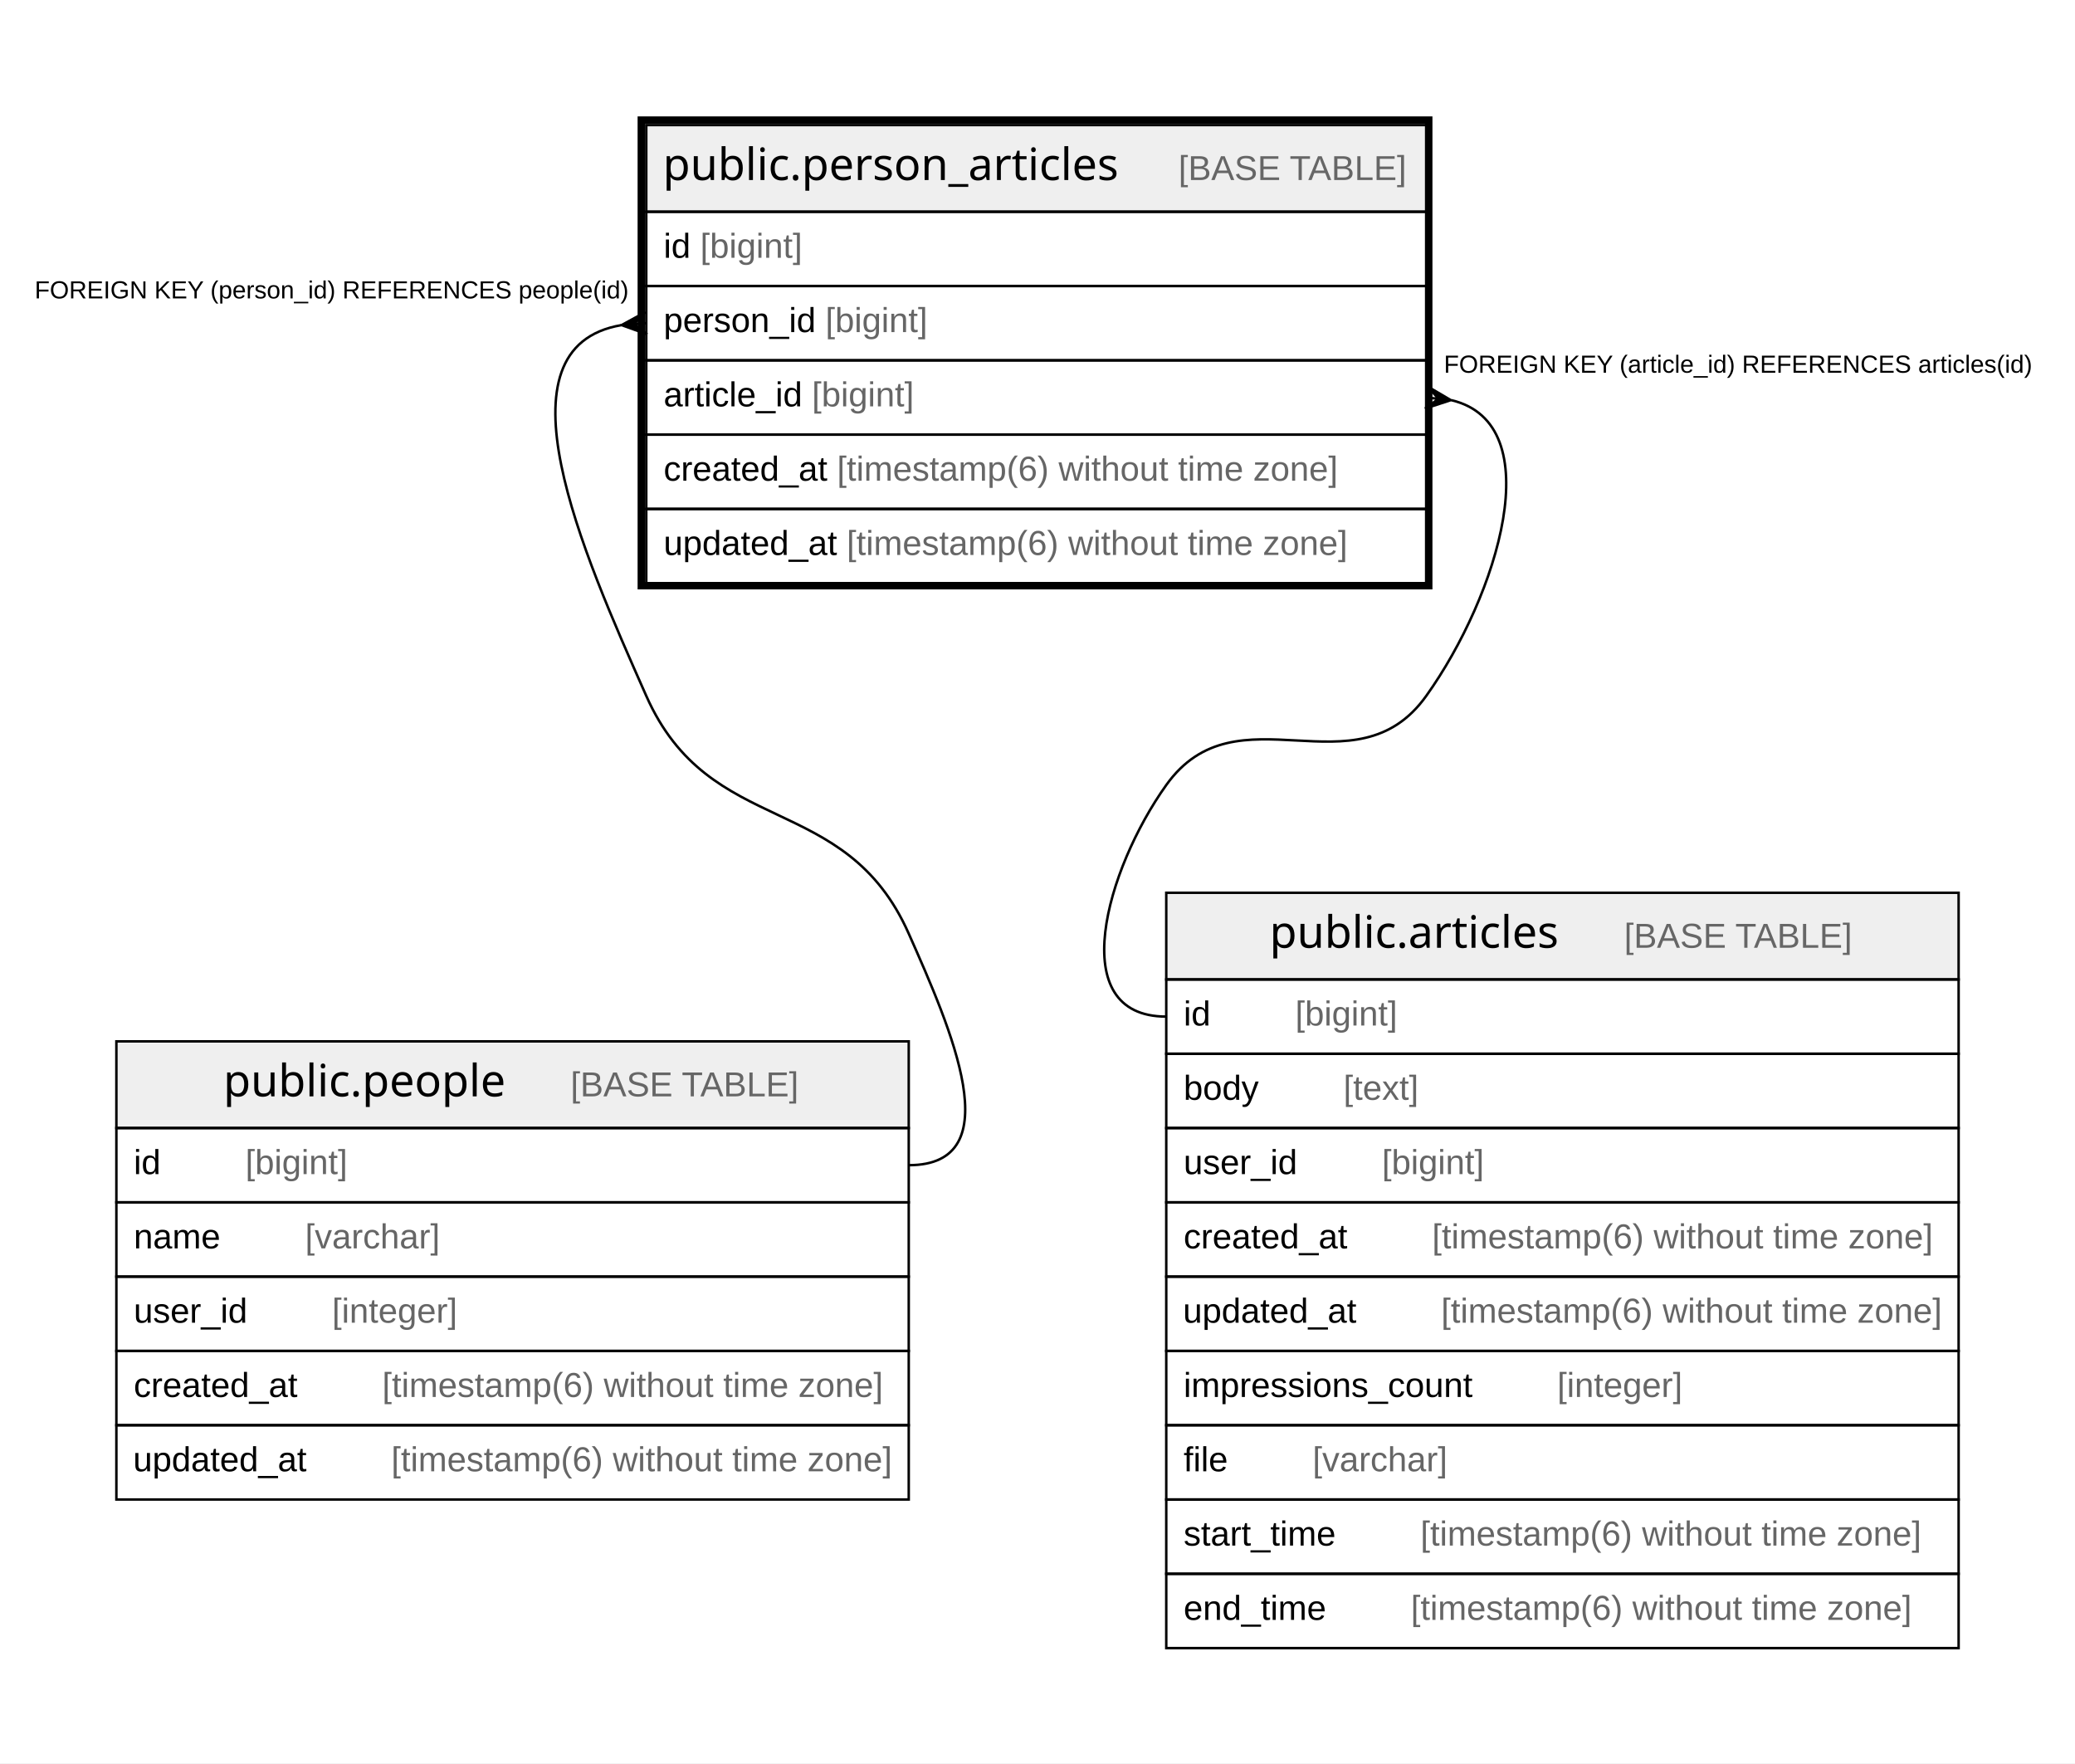
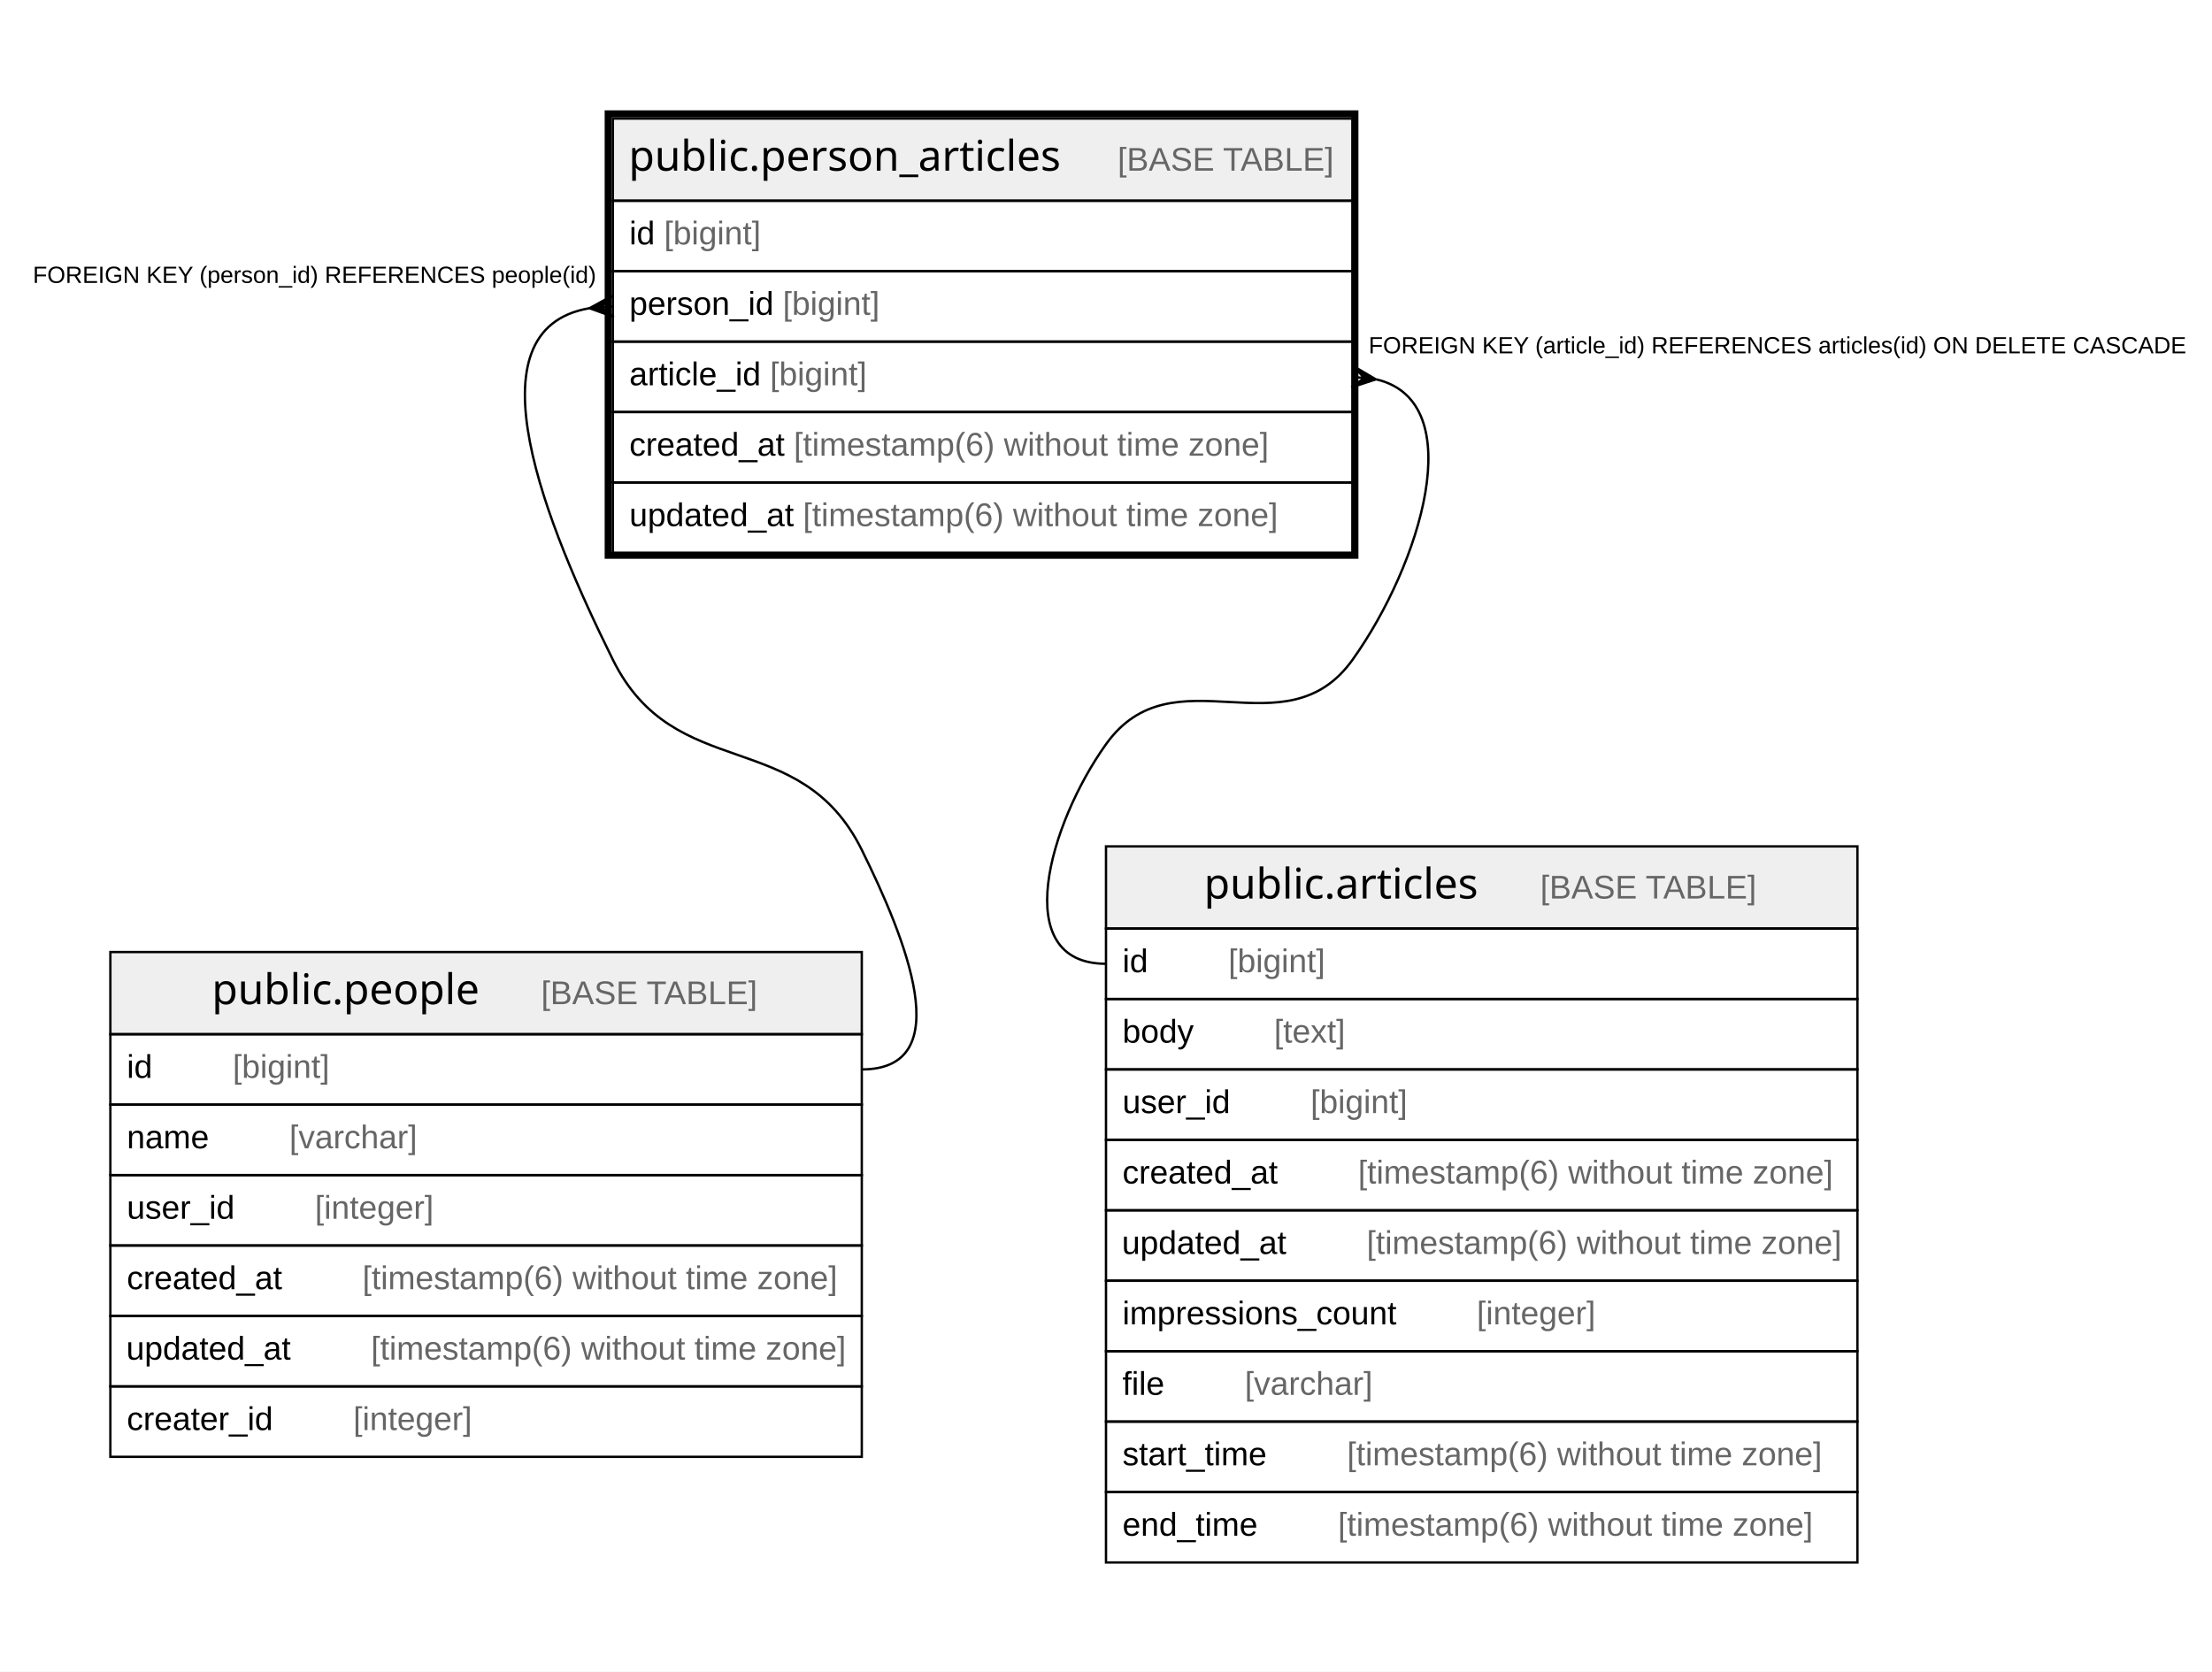
- <svg xmlns="http://www.w3.org/2000/svg" width="838pt" height="712pt" viewBox="0.00 0.00 838.00 712.00">
+ <svg xmlns="http://www.w3.org/2000/svg" width="942pt" height="712pt" viewBox="0.00 0.00 942.00 712.00">
  <g id="graph0" class="graph" transform="scale(1 1) rotate(0) translate(4 708)">
-     <polygon fill="#ffffff" stroke="transparent" points="-4,4 -4,-708 834,-708 834,4 -4,4" />
+     <polygon fill="#ffffff" stroke="transparent" points="-4,4 -4,-708 938,-708 938,4 -4,4" />
    <g id="node1" class="node">
      <polygon fill="#efefef" stroke="transparent" points="257,-622.5 257,-657.5 572,-657.5 572,-622.5 257,-622.5" />
      <polygon fill="none" stroke="#000000" points="257,-622.5 257,-657.5 572,-657.5 572,-622.5 257,-622.5" />
      <text text-anchor="start" x="263.702" y="-635.3" font-family="Arial Bold" font-size="18.00" fill="#000000">public.person_articles</text>
      <text text-anchor="start" x="437.73" y="-635.3" font-family="Arial" font-size="14.00" fill="#000000">    </text>
      <text text-anchor="start" x="471.935" y="-635.3" font-family="Arial" font-size="14.00" fill="#666666">[BASE TABLE]</text>
      <polygon fill="none" stroke="#000000" points="257,-592.5 257,-622.5 572,-622.5 572,-592.5 257,-592.5" />
      <text text-anchor="start" x="264" y="-603.9" font-family="Arial" font-size="14.00" fill="#000000">id </text>
      <text text-anchor="start" x="278.78" y="-603.9" font-family="Arial" font-size="14.00" fill="#666666">[bigint]</text>
      <polygon fill="none" stroke="#000000" points="257,-562.5 257,-592.5 572,-592.5 572,-562.5 257,-562.5" />
      <text text-anchor="start" x="264" y="-573.9" font-family="Arial" font-size="14.00" fill="#000000">person_id </text>
      <text text-anchor="start" x="329.353" y="-573.9" font-family="Arial" font-size="14.00" fill="#666666">[bigint]</text>
      <polygon fill="none" stroke="#000000" points="257,-532.5 257,-562.5 572,-562.5 572,-532.5 257,-532.5" />
      <text text-anchor="start" x="264" y="-543.9" font-family="Arial" font-size="14.00" fill="#000000">article_id </text>
      <text text-anchor="start" x="323.892" y="-543.9" font-family="Arial" font-size="14.00" fill="#666666">[bigint]</text>
      <polygon fill="none" stroke="#000000" points="257,-502.5 257,-532.5 572,-532.5 572,-502.5 257,-502.5" />
      <text text-anchor="start" x="264" y="-513.9" font-family="Arial" font-size="14.00" fill="#000000">created_at </text>
      <text text-anchor="start" x="334.028" y="-513.9" font-family="Arial" font-size="14.00" fill="#666666">[timestamp(6) without time zone]</text>
      <polygon fill="none" stroke="#000000" points="257,-472.5 257,-502.5 572,-502.5 572,-472.5 257,-472.5" />
      <text text-anchor="start" x="264" y="-483.9" font-family="Arial" font-size="14.00" fill="#000000">updated_at </text>
      <text text-anchor="start" x="337.933" y="-483.9" font-family="Arial" font-size="14.00" fill="#666666">[timestamp(6) without time zone]</text>
      <polygon fill="none" stroke="#000000" stroke-width="3" points="255,-471.5 255,-659.5 573,-659.5 573,-471.5 255,-471.5" />
    </g>
    <g id="node2" class="node">
-       <polygon fill="#efefef" stroke="transparent" points="43,-252.5 43,-287.5 363,-287.5 363,-252.5 43,-252.5" />
-       <polygon fill="none" stroke="#000000" points="43,-252.5 43,-287.5 363,-287.5 363,-252.5 43,-252.5" />
-       <text text-anchor="start" x="86.199" y="-265.3" font-family="Arial Bold" font-size="18.00" fill="#000000">public.people</text>
-       <text text-anchor="start" x="192.233" y="-265.3" font-family="Arial" font-size="14.00" fill="#000000">    </text>
-       <text text-anchor="start" x="226.438" y="-265.3" font-family="Arial" font-size="14.00" fill="#666666">[BASE TABLE]</text>
-       <polygon fill="none" stroke="#000000" points="43,-222.5 43,-252.5 363,-252.5 363,-222.5 43,-222.5" />
-       <text text-anchor="start" x="50" y="-233.9" font-family="Arial" font-size="14.00" fill="#000000">id    </text>
-       <text text-anchor="start" x="95.094" y="-233.9" font-family="Arial" font-size="14.00" fill="#666666">[bigint]</text>
-       <polygon fill="none" stroke="#000000" points="43,-192.5 43,-222.5 363,-222.5 363,-192.5 43,-192.5" />
-       <text text-anchor="start" x="50" y="-203.9" font-family="Arial" font-size="14.00" fill="#000000">name    </text>
-       <text text-anchor="start" x="119.213" y="-203.9" font-family="Arial" font-size="14.00" fill="#666666">[varchar]</text>
-       <polygon fill="none" stroke="#000000" points="43,-162.5 43,-192.5 363,-192.5 363,-162.5 43,-162.5" />
-       <text text-anchor="start" x="50" y="-173.9" font-family="Arial" font-size="14.00" fill="#000000">user_id    </text>
-       <text text-anchor="start" x="130.102" y="-173.9" font-family="Arial" font-size="14.00" fill="#666666">[integer]</text>
-       <polygon fill="none" stroke="#000000" points="43,-132.5 43,-162.5 363,-162.5 363,-132.5 43,-132.5" />
-       <text text-anchor="start" x="50" y="-143.9" font-family="Arial" font-size="14.00" fill="#000000">created_at    </text>
-       <text text-anchor="start" x="150.342" y="-143.9" font-family="Arial" font-size="14.00" fill="#666666">[timestamp(6) without time zone]</text>
-       <polygon fill="none" stroke="#000000" points="43,-102.5 43,-132.5 363,-132.5 363,-102.5 43,-102.5" />
-       <text text-anchor="start" x="49.755" y="-113.9" font-family="Arial" font-size="14.00" fill="#000000">updated_at    </text>
-       <text text-anchor="start" x="154.001" y="-113.9" font-family="Arial" font-size="14.00" fill="#666666">[timestamp(6) without time zone]</text>
+       <polygon fill="#efefef" stroke="transparent" points="43,-267.5 43,-302.5 363,-302.5 363,-267.5 43,-267.5" />
+       <polygon fill="none" stroke="#000000" points="43,-267.5 43,-302.5 363,-302.5 363,-267.5 43,-267.5" />
+       <text text-anchor="start" x="86.199" y="-280.3" font-family="Arial Bold" font-size="18.00" fill="#000000">public.people</text>
+       <text text-anchor="start" x="192.233" y="-280.3" font-family="Arial" font-size="14.00" fill="#000000">    </text>
+       <text text-anchor="start" x="226.438" y="-280.3" font-family="Arial" font-size="14.00" fill="#666666">[BASE TABLE]</text>
+       <polygon fill="none" stroke="#000000" points="43,-237.5 43,-267.5 363,-267.5 363,-237.5 43,-237.5" />
+       <text text-anchor="start" x="50" y="-248.9" font-family="Arial" font-size="14.00" fill="#000000">id    </text>
+       <text text-anchor="start" x="95.094" y="-248.9" font-family="Arial" font-size="14.00" fill="#666666">[bigint]</text>
+       <polygon fill="none" stroke="#000000" points="43,-207.5 43,-237.5 363,-237.5 363,-207.5 43,-207.5" />
+       <text text-anchor="start" x="50" y="-218.9" font-family="Arial" font-size="14.00" fill="#000000">name    </text>
+       <text text-anchor="start" x="119.213" y="-218.9" font-family="Arial" font-size="14.00" fill="#666666">[varchar]</text>
+       <polygon fill="none" stroke="#000000" points="43,-177.5 43,-207.5 363,-207.5 363,-177.5 43,-177.5" />
+       <text text-anchor="start" x="50" y="-188.9" font-family="Arial" font-size="14.00" fill="#000000">user_id    </text>
+       <text text-anchor="start" x="130.102" y="-188.9" font-family="Arial" font-size="14.00" fill="#666666">[integer]</text>
+       <polygon fill="none" stroke="#000000" points="43,-147.5 43,-177.5 363,-177.5 363,-147.5 43,-147.5" />
+       <text text-anchor="start" x="50" y="-158.9" font-family="Arial" font-size="14.00" fill="#000000">created_at    </text>
+       <text text-anchor="start" x="150.342" y="-158.9" font-family="Arial" font-size="14.00" fill="#666666">[timestamp(6) without time zone]</text>
+       <polygon fill="none" stroke="#000000" points="43,-117.5 43,-147.5 363,-147.5 363,-117.5 43,-117.5" />
+       <text text-anchor="start" x="49.755" y="-128.9" font-family="Arial" font-size="14.00" fill="#000000">updated_at    </text>
+       <text text-anchor="start" x="154.001" y="-128.9" font-family="Arial" font-size="14.00" fill="#666666">[timestamp(6) without time zone]</text>
+       <polygon fill="none" stroke="#000000" points="43,-87.5 43,-117.5 363,-117.5 363,-87.5 43,-87.5" />
+       <text text-anchor="start" x="50" y="-98.9" font-family="Arial" font-size="14.00" fill="#000000">creater_id    </text>
+       <text text-anchor="start" x="146.436" y="-98.9" font-family="Arial" font-size="14.00" fill="#666666">[integer]</text>
    </g>
    <g id="edge1" class="edge">
-       <path fill="none" stroke="#000000" d="M246.964,-576.717C194.423,-567.811 231.365,-484.801 257,-427 282.768,-368.897 337.232,-389.103 363,-331 379.847,-293.013 404.556,-237.5 363,-237.5" />
-       <polygon fill="#000000" stroke="#000000" points="247.03,-576.723 256.65,-581.986 252.015,-577.111 257,-577.5 257,-577.5 257,-577.5 252.015,-577.111 257.35,-573.014 247.03,-576.723 247.03,-576.723" />
+       <path fill="none" stroke="#000000" d="M246.942,-576.707C194.162,-567.689 228.977,-483.682 257,-427 283.277,-373.849 336.723,-399.151 363,-346 381.417,-308.748 404.556,-252.5 363,-252.5" />
+       <polygon fill="#000000" stroke="#000000" points="247.031,-576.714 256.647,-581.986 252.015,-577.107 257,-577.5 257,-577.5 257,-577.5 252.015,-577.107 257.353,-573.014 247.031,-576.714 247.031,-576.714" />
      <text text-anchor="start" x="9.992" y="-587.5" font-family="Arial" font-size="10.00" fill="#000000">FOREIGN KEY (person_id) REFERENCES people(id)</text>
    </g>
    <g id="node3" class="node">
      <polygon fill="#efefef" stroke="transparent" points="467,-312.5 467,-347.5 787,-347.5 787,-312.5 467,-312.5" />
      <polygon fill="none" stroke="#000000" points="467,-312.5 467,-347.5 787,-347.5 787,-312.5 467,-312.5" />
      <text text-anchor="start" x="508.714" y="-325.3" font-family="Arial Bold" font-size="18.00" fill="#000000">public.articles</text>
      <text text-anchor="start" x="617.718" y="-325.3" font-family="Arial" font-size="14.00" fill="#000000">    </text>
      <text text-anchor="start" x="651.923" y="-325.3" font-family="Arial" font-size="14.00" fill="#666666">[BASE TABLE]</text>
      <polygon fill="none" stroke="#000000" points="467,-282.5 467,-312.5 787,-312.5 787,-282.5 467,-282.5" />
      <text text-anchor="start" x="474" y="-293.9" font-family="Arial" font-size="14.00" fill="#000000">id    </text>
      <text text-anchor="start" x="519.094" y="-293.9" font-family="Arial" font-size="14.00" fill="#666666">[bigint]</text>
      <polygon fill="none" stroke="#000000" points="467,-252.5 467,-282.5 787,-282.5 787,-252.5 467,-252.5" />
      <text text-anchor="start" x="474" y="-263.9" font-family="Arial" font-size="14.00" fill="#000000">body    </text>
      <text text-anchor="start" x="538.553" y="-263.9" font-family="Arial" font-size="14.00" fill="#666666">[text]</text>
      <polygon fill="none" stroke="#000000" points="467,-222.5 467,-252.5 787,-252.5 787,-222.5 467,-222.5" />
      <text text-anchor="start" x="474" y="-233.9" font-family="Arial" font-size="14.00" fill="#000000">user_id    </text>
      <text text-anchor="start" x="554.102" y="-233.9" font-family="Arial" font-size="14.00" fill="#666666">[bigint]</text>
      <polygon fill="none" stroke="#000000" points="467,-192.5 467,-222.5 787,-222.5 787,-192.5 467,-192.5" />
      <text text-anchor="start" x="474" y="-203.9" font-family="Arial" font-size="14.00" fill="#000000">created_at    </text>
      <text text-anchor="start" x="574.342" y="-203.9" font-family="Arial" font-size="14.00" fill="#666666">[timestamp(6) without time zone]</text>
      <polygon fill="none" stroke="#000000" points="467,-162.5 467,-192.5 787,-192.5 787,-162.5 467,-162.5" />
      <text text-anchor="start" x="473.755" y="-173.9" font-family="Arial" font-size="14.00" fill="#000000">updated_at    </text>
      <text text-anchor="start" x="578.001" y="-173.9" font-family="Arial" font-size="14.00" fill="#666666">[timestamp(6) without time zone]</text>
      <polygon fill="none" stroke="#000000" points="467,-132.5 467,-162.5 787,-162.5 787,-132.5 467,-132.5" />
      <text text-anchor="start" x="474" y="-143.9" font-family="Arial" font-size="14.00" fill="#000000">impressions_count    </text>
      <text text-anchor="start" x="624.891" y="-143.9" font-family="Arial" font-size="14.00" fill="#666666">[integer]</text>
      <polygon fill="none" stroke="#000000" points="467,-102.5 467,-132.5 787,-132.5 787,-102.5 467,-102.5" />
      <text text-anchor="start" x="474" y="-113.9" font-family="Arial" font-size="14.00" fill="#000000">file    </text>
      <text text-anchor="start" x="526.091" y="-113.9" font-family="Arial" font-size="14.00" fill="#666666">[varchar]</text>
      <polygon fill="none" stroke="#000000" points="467,-72.5 467,-102.5 787,-102.5 787,-72.5 467,-72.5" />
      <text text-anchor="start" x="474" y="-83.9" font-family="Arial" font-size="14.00" fill="#000000">start_time    </text>
      <text text-anchor="start" x="569.652" y="-83.9" font-family="Arial" font-size="14.00" fill="#666666">[timestamp(6) without time zone]</text>
      <polygon fill="none" stroke="#000000" points="467,-42.5 467,-72.5 787,-72.5 787,-42.5 467,-42.5" />
      <text text-anchor="start" x="474" y="-53.9" font-family="Arial" font-size="14.00" fill="#000000">end_time    </text>
      <text text-anchor="start" x="565.776" y="-53.9" font-family="Arial" font-size="14.00" fill="#666666">[timestamp(6) without time zone]</text>
    </g>
    <g id="edge2" class="edge">
      <path fill="none" stroke="#000000" d="M582.193,-546.398C622.359,-536.848 600.94,-467.516 572,-427 543.326,-386.856 495.674,-431.144 467,-391 442.846,-357.185 425.444,-297.5 467,-297.5" />
      <polygon fill="#000000" stroke="#000000" points="581.942,-546.425 571.516,-543.026 576.971,-546.962 572,-547.5 572,-547.5 572,-547.5 576.971,-546.962 572.484,-551.974 581.942,-546.425 581.942,-546.425" />
-       <text text-anchor="start" x="579.117" y="-557.5" font-family="Arial" font-size="10.00" fill="#000000">FOREIGN KEY (article_id) REFERENCES articles(id)</text>
+       <text text-anchor="start" x="578.837" y="-557.5" font-family="Arial" font-size="10.00" fill="#000000">FOREIGN KEY (article_id) REFERENCES articles(id) ON DELETE CASCADE</text>
    </g>
  </g>
</svg>
